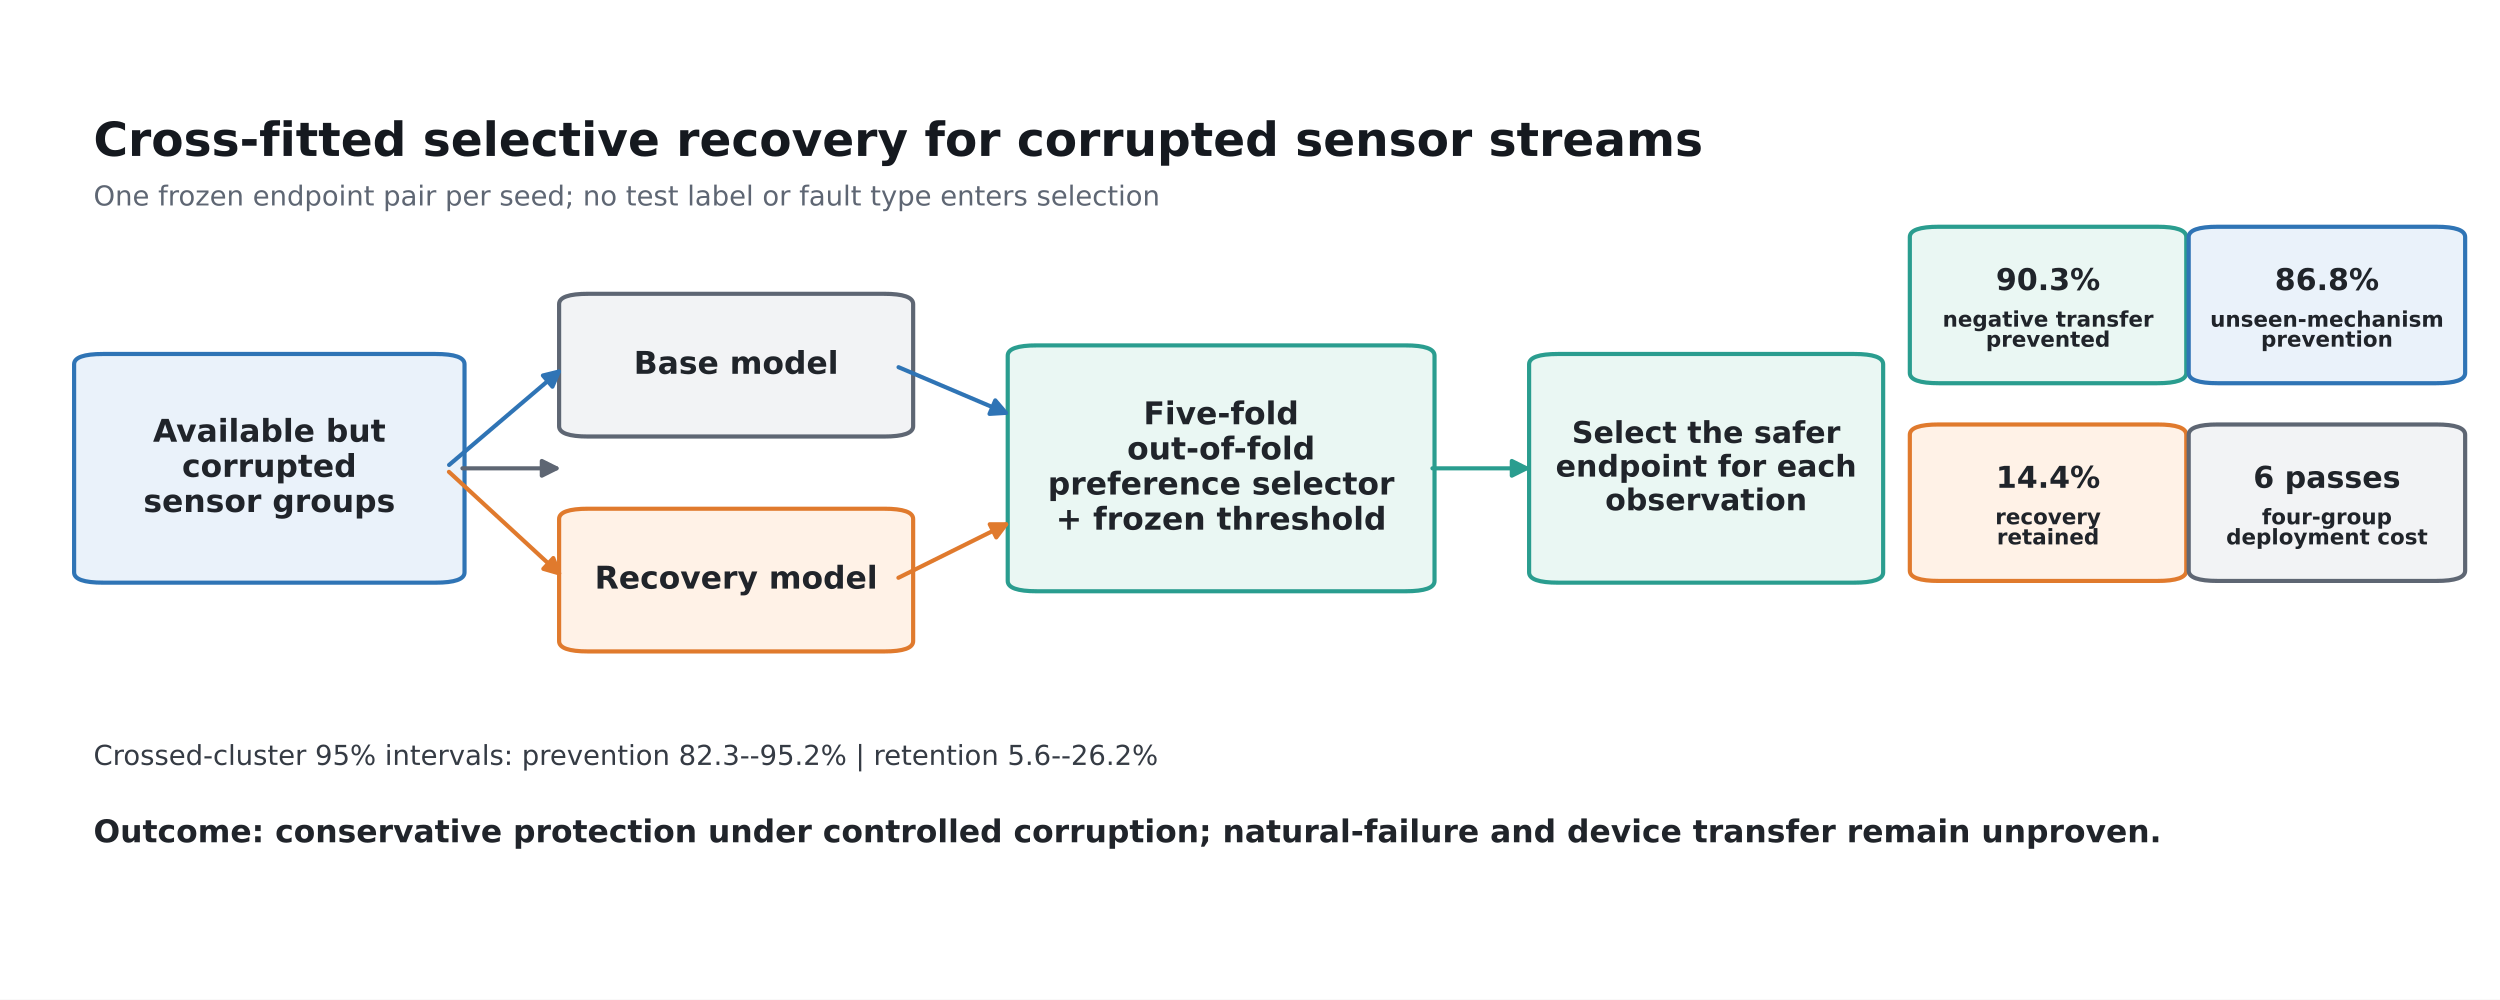
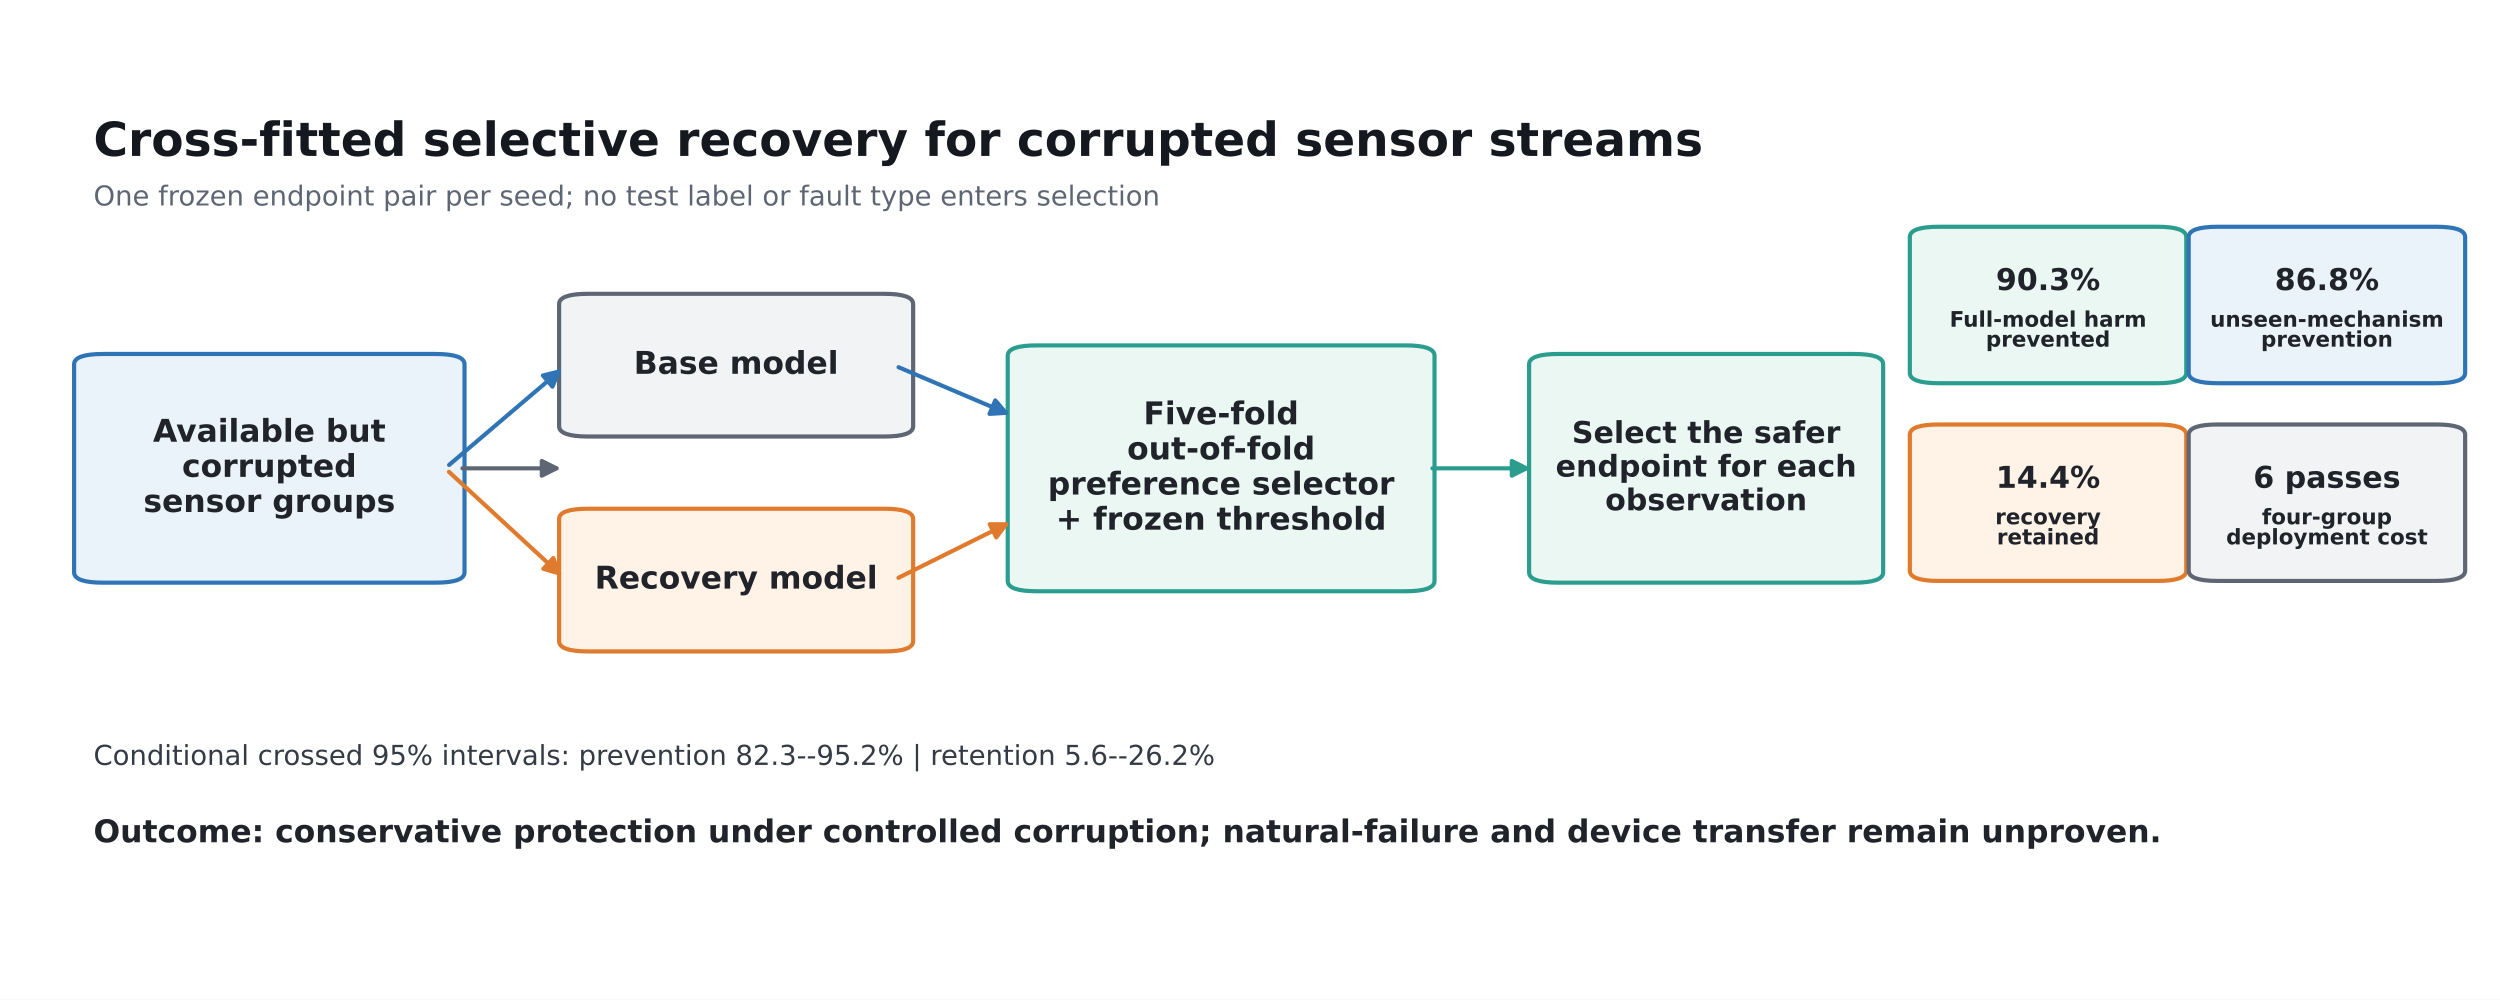
<svg xmlns="http://www.w3.org/2000/svg" width="956.16pt" height="382.32pt" viewBox="0 0 956.16 382.32" version="1.1">
  <defs>
    <style type="text/css">*{stroke-linejoin: round; stroke-linecap: butt}</style>
  </defs>
  <g id="figure_1">
    <g id="patch_1">
      <path d="M 0 382.32  L 956.16 382.32  L 956.16 0  L 0 0  z " style="fill: #ffffff" />
    </g>
    <g id="axes_1">
      <g id="patch_2">
-         <path d="M 39.47 222.847  L 166.534 222.847  Q 177.664 222.847 177.664 218.901  L 177.664 139.333  Q 177.664 135.387 166.534 135.387  L 39.47 135.387  Q 28.341 135.387 28.341 139.333  L 28.341 218.901  Q 28.341 222.847 39.47 222.847  z " clip-path="url(#p2159a1f250)" style="fill: #eaf2fa; stroke: #2f74b5; stroke-width: 1.6; stroke-linejoin: miter" />
+         <path d="M 39.47 222.847  L 166.534 222.847  Q 177.664 222.847 177.664 218.901  L 177.664 139.333  Q 177.664 135.387 166.534 135.387  L 39.47 135.387  Q 28.341 135.387 28.341 139.333  L 28.341 218.901  Q 28.341 222.847 39.47 222.847  z " clip-path="url(#pc2a75c13ac)" style="fill: #eaf2fa; stroke: #2f74b5; stroke-width: 1.6; stroke-linejoin: miter" />
      </g>
      <g id="patch_3">
-         <path d="M 176.881 179.117  Q 195.748 179.117 212.826 179.117  " clip-path="url(#p2159a1f250)" style="fill: none; stroke: #5e6673; stroke-width: 1.6; stroke-linecap: round" />
-         <path d="M 207.226 176.317  L 212.826 179.117  L 207.226 181.917  z " clip-path="url(#p2159a1f250)" style="fill: #5e6673; stroke: #5e6673; stroke-width: 1.6; stroke-linecap: round" />
+         <path d="M 176.881 179.117  Q 195.748 179.117 212.826 179.117  " clip-path="url(#pc2a75c13ac)" style="fill: none; stroke: #5e6673; stroke-width: 1.6; stroke-linecap: round" />
+         <path d="M 207.226 176.317  L 212.826 179.117  L 207.226 181.917  z " clip-path="url(#pc2a75c13ac)" style="fill: #5e6673; stroke: #5e6673; stroke-width: 1.6; stroke-linecap: round" />
      </g>
      <g id="patch_4">
-         <path d="M 224.965 166.951  L 338.117 166.951  Q 349.247 166.951 349.247 163.006  L 349.247 116.317  Q 349.247 112.371 338.117 112.371  L 224.965 112.371  Q 213.836 112.371 213.836 116.317  L 213.836 163.006  Q 213.836 166.951 224.965 166.951  z " clip-path="url(#p2159a1f250)" style="fill: #f2f3f5; stroke: #5e6673; stroke-width: 1.6; stroke-linejoin: miter" />
+         <path d="M 224.965 166.951  L 338.117 166.951  Q 349.247 166.951 349.247 163.006  L 349.247 116.317  Q 349.247 112.371 338.117 112.371  L 224.965 112.371  Q 213.836 112.371 213.836 116.317  L 213.836 163.006  Q 213.836 166.951 224.965 166.951  z " clip-path="url(#pc2a75c13ac)" style="fill: #f2f3f5; stroke: #5e6673; stroke-width: 1.6; stroke-linejoin: miter" />
      </g>
      <g id="patch_5">
-         <path d="M 224.965 249.15  L 338.117 249.15  Q 349.247 249.15 349.247 245.205  L 349.247 198.516  Q 349.247 194.57 338.117 194.57  L 224.965 194.57  Q 213.836 194.57 213.836 198.516  L 213.836 245.205  Q 213.836 249.15 224.965 249.15  z " clip-path="url(#p2159a1f250)" style="fill: #fff2e7; stroke: #e07a2d; stroke-width: 1.6; stroke-linejoin: miter" />
+         <path d="M 224.965 249.15  L 338.117 249.15  Q 349.247 249.15 349.247 245.205  L 349.247 198.516  Q 349.247 194.57 338.117 194.57  L 224.965 194.57  Q 213.836 194.57 213.836 198.516  L 213.836 245.205  Q 213.836 249.15 224.965 249.15  z " clip-path="url(#pc2a75c13ac)" style="fill: #fff2e7; stroke: #e07a2d; stroke-width: 1.6; stroke-linejoin: miter" />
      </g>
      <g id="patch_6">
-         <path d="M 171.77 177.819  Q 193.432 159.389 213.731 142.118  " clip-path="url(#p2159a1f250)" style="fill: none; stroke: #2f74b5; stroke-width: 1.6; stroke-linecap: round" />
-         <path d="M 207.651 143.614  L 213.731 142.118  L 211.28 147.879  z " clip-path="url(#p2159a1f250)" style="fill: #2f74b5; stroke: #2f74b5; stroke-width: 1.6; stroke-linecap: round" />
+         <path d="M 171.77 177.819  Q 193.432 159.389 213.731 142.118  " clip-path="url(#pc2a75c13ac)" style="fill: none; stroke: #2f74b5; stroke-width: 1.6; stroke-linecap: round" />
+         <path d="M 207.651 143.614  L 213.731 142.118  L 211.28 147.879  z " clip-path="url(#pc2a75c13ac)" style="fill: #2f74b5; stroke: #2f74b5; stroke-width: 1.6; stroke-linecap: round" />
      </g>
      <g id="patch_7">
-         <path d="M 171.713 180.471  Q 193.43 200.487 213.831 219.291  " clip-path="url(#p2159a1f250)" style="fill: none; stroke: #e07a2d; stroke-width: 1.6; stroke-linecap: round" />
-         <path d="M 211.611 213.437  L 213.831 219.291  L 207.816 217.555  z " clip-path="url(#p2159a1f250)" style="fill: #e07a2d; stroke: #e07a2d; stroke-width: 1.6; stroke-linecap: round" />
+         <path d="M 171.713 180.471  Q 193.43 200.487 213.831 219.291  " clip-path="url(#pc2a75c13ac)" style="fill: none; stroke: #e07a2d; stroke-width: 1.6; stroke-linecap: round" />
+         <path d="M 211.611 213.437  L 213.831 219.291  L 207.816 217.555  z " clip-path="url(#pc2a75c13ac)" style="fill: #e07a2d; stroke: #e07a2d; stroke-width: 1.6; stroke-linecap: round" />
      </g>
      <g id="patch_8">
-         <path d="M 396.548 226.135  L 537.524 226.135  Q 548.654 226.135 548.654 222.189  L 548.654 136.045  Q 548.654 132.099 537.524 132.099  L 396.548 132.099  Q 385.419 132.099 385.419 136.045  L 385.419 222.189  Q 385.419 226.135 396.548 226.135  z " clip-path="url(#p2159a1f250)" style="fill: #eaf7f3; stroke: #2a9d8f; stroke-width: 1.6; stroke-linejoin: miter" />
+         <path d="M 396.548 226.135  L 537.524 226.135  Q 548.654 226.135 548.654 222.189  L 548.654 136.045  Q 548.654 132.099 537.524 132.099  L 396.548 132.099  Q 385.419 132.099 385.419 136.045  L 385.419 222.189  Q 385.419 226.135 396.548 226.135  z " clip-path="url(#pc2a75c13ac)" style="fill: #eaf7f3; stroke: #2a9d8f; stroke-width: 1.6; stroke-linejoin: miter" />
      </g>
      <g id="patch_9">
-         <path d="M 343.67 140.445  Q 365.015 149.526 384.715 157.906  " clip-path="url(#p2159a1f250)" style="fill: none; stroke: #2f74b5; stroke-width: 1.6; stroke-linecap: round" />
-         <path d="M 380.658 153.137  L 384.715 157.906  L 378.466 158.291  z " clip-path="url(#p2159a1f250)" style="fill: #2f74b5; stroke: #2f74b5; stroke-width: 1.6; stroke-linecap: round" />
+         <path d="M 343.67 140.445  Q 365.015 149.526 384.715 157.906  " clip-path="url(#pc2a75c13ac)" style="fill: none; stroke: #2f74b5; stroke-width: 1.6; stroke-linecap: round" />
+         <path d="M 380.658 153.137  L 384.715 157.906  L 378.466 158.291  z " clip-path="url(#pc2a75c13ac)" style="fill: #2f74b5; stroke: #2f74b5; stroke-width: 1.6; stroke-linecap: round" />
      </g>
      <g id="patch_10">
-         <path d="M 343.619 220.971  Q 365.013 210.353 384.805 200.53  " clip-path="url(#p2159a1f250)" style="fill: none; stroke: #e07a2d; stroke-width: 1.6; stroke-linecap: round" />
-         <path d="M 378.544 200.511  L 384.805 200.53  L 381.034 205.528  z " clip-path="url(#p2159a1f250)" style="fill: #e07a2d; stroke: #e07a2d; stroke-width: 1.6; stroke-linecap: round" />
+         <path d="M 343.619 220.971  Q 365.013 210.353 384.805 200.53  " clip-path="url(#pc2a75c13ac)" style="fill: none; stroke: #e07a2d; stroke-width: 1.6; stroke-linecap: round" />
+         <path d="M 378.544 200.511  L 384.805 200.53  L 381.034 205.528  z " clip-path="url(#pc2a75c13ac)" style="fill: #e07a2d; stroke: #e07a2d; stroke-width: 1.6; stroke-linecap: round" />
      </g>
      <g id="patch_11">
-         <path d="M 547.871 179.117  Q 566.738 179.117 583.816 179.117  " clip-path="url(#p2159a1f250)" style="fill: none; stroke: #2a9d8f; stroke-width: 1.6; stroke-linecap: round" />
-         <path d="M 578.216 176.317  L 583.816 179.117  L 578.216 181.917  z " clip-path="url(#p2159a1f250)" style="fill: #2a9d8f; stroke: #2a9d8f; stroke-width: 1.6; stroke-linecap: round" />
+         <path d="M 547.871 179.117  Q 566.738 179.117 583.816 179.117  " clip-path="url(#pc2a75c13ac)" style="fill: none; stroke: #2a9d8f; stroke-width: 1.6; stroke-linecap: round" />
+         <path d="M 578.216 176.317  L 583.816 179.117  L 578.216 181.917  z " clip-path="url(#pc2a75c13ac)" style="fill: #2a9d8f; stroke: #2a9d8f; stroke-width: 1.6; stroke-linecap: round" />
      </g>
      <g id="patch_12">
-         <path d="M 595.955 222.847  L 709.107 222.847  Q 720.237 222.847 720.237 218.901  L 720.237 139.333  Q 720.237 135.387 709.107 135.387  L 595.955 135.387  Q 584.826 135.387 584.826 139.333  L 584.826 218.901  Q 584.826 222.847 595.955 222.847  z " clip-path="url(#p2159a1f250)" style="fill: #eaf7f3; stroke: #2a9d8f; stroke-width: 1.6; stroke-linejoin: miter" />
+         <path d="M 595.955 222.847  L 709.107 222.847  Q 720.237 222.847 720.237 218.901  L 720.237 139.333  Q 720.237 135.387 709.107 135.387  L 595.955 135.387  Q 584.826 135.387 584.826 139.333  L 584.826 218.901  Q 584.826 222.847 595.955 222.847  z " clip-path="url(#pc2a75c13ac)" style="fill: #eaf7f3; stroke: #2a9d8f; stroke-width: 1.6; stroke-linejoin: miter" />
      </g>
      <g id="patch_13">
-         <path d="M 741.569 146.566  L 825.042 146.566  Q 836.171 146.566 836.171 142.621  L 836.171 90.671  Q 836.171 86.725 825.042 86.725  L 741.569 86.725  Q 730.439 86.725 730.439 90.671  L 730.439 142.621  Q 730.439 146.566 741.569 146.566  z " clip-path="url(#p2159a1f250)" style="fill: #eaf7f3; stroke: #2a9d8f; stroke-width: 1.6; stroke-linejoin: miter" />
+         <path d="M 741.569 146.566  L 825.042 146.566  Q 836.171 146.566 836.171 142.621  L 836.171 90.671  Q 836.171 86.725 825.042 86.725  L 741.569 86.725  Q 730.439 86.725 730.439 90.671  L 730.439 142.621  Q 730.439 146.566 741.569 146.566  z " clip-path="url(#pc2a75c13ac)" style="fill: #eaf7f3; stroke: #2a9d8f; stroke-width: 1.6; stroke-linejoin: miter" />
      </g>
      <g id="patch_14">
-         <path d="M 741.569 222.189  L 825.042 222.189  Q 836.171 222.189 836.171 218.244  L 836.171 166.294  Q 836.171 162.348 825.042 162.348  L 741.569 162.348  Q 730.439 162.348 730.439 166.294  L 730.439 218.244  Q 730.439 222.189 741.569 222.189  z " clip-path="url(#p2159a1f250)" style="fill: #fff2e7; stroke: #e07a2d; stroke-width: 1.6; stroke-linejoin: miter" />
+         <path d="M 741.569 222.189  L 825.042 222.189  Q 836.171 222.189 836.171 218.244  L 836.171 166.294  Q 836.171 162.348 825.042 162.348  L 741.569 162.348  Q 730.439 162.348 730.439 166.294  L 730.439 218.244  Q 730.439 222.189 741.569 222.189  z " clip-path="url(#pc2a75c13ac)" style="fill: #fff2e7; stroke: #e07a2d; stroke-width: 1.6; stroke-linejoin: miter" />
      </g>
      <g id="patch_15">
-         <path d="M 848.229 146.566  L 931.701 146.566  Q 942.831 146.566 942.831 142.621  L 942.831 90.671  Q 942.831 86.725 931.701 86.725  L 848.229 86.725  Q 837.099 86.725 837.099 90.671  L 837.099 142.621  Q 837.099 146.566 848.229 146.566  z " clip-path="url(#p2159a1f250)" style="fill: #eaf2fa; stroke: #2f74b5; stroke-width: 1.6; stroke-linejoin: miter" />
+         <path d="M 848.229 146.566  L 931.701 146.566  Q 942.831 146.566 942.831 142.621  L 942.831 90.671  Q 942.831 86.725 931.701 86.725  L 848.229 86.725  Q 837.099 86.725 837.099 90.671  L 837.099 142.621  Q 837.099 146.566 848.229 146.566  z " clip-path="url(#pc2a75c13ac)" style="fill: #eaf2fa; stroke: #2f74b5; stroke-width: 1.6; stroke-linejoin: miter" />
      </g>
      <g id="patch_16">
-         <path d="M 848.229 222.189  L 931.701 222.189  Q 942.831 222.189 942.831 218.244  L 942.831 166.294  Q 942.831 162.348 931.701 162.348  L 848.229 162.348  Q 837.099 162.348 837.099 166.294  L 837.099 218.244  Q 837.099 222.189 848.229 222.189  z " clip-path="url(#p2159a1f250)" style="fill: #f2f3f5; stroke: #5e6673; stroke-width: 1.6; stroke-linejoin: miter" />
+         <path d="M 848.229 222.189  L 931.701 222.189  Q 942.831 222.189 942.831 218.244  L 942.831 166.294  Q 942.831 162.348 931.701 162.348  L 848.229 162.348  Q 837.099 162.348 837.099 166.294  L 837.099 218.244  Q 837.099 222.189 848.229 222.189  z " clip-path="url(#pc2a75c13ac)" style="fill: #f2f3f5; stroke: #5e6673; stroke-width: 1.6; stroke-linejoin: miter" />
      </g>
      <g id="text_1">
        <text style="font-weight: 700; font-size: 18px; font-family: 'DejaVu Sans'; text-anchor: start; fill: #15191f" x="35.76" y="59.632" transform="rotate(-0 35.76038 59.63205)">Cross-fitted selective recovery for corrupted sensor streams</text>
      </g>
      <g id="text_2">
        <text style="font-size: 10.5px; font-family: 'DejaVu Sans'; text-anchor: start; fill: #5e6673" x="35.76" y="78.593" transform="rotate(-0 35.76038 78.59286)">One frozen endpoint pair per seed; no test label or fault type enters selection</text>
      </g>
      <g id="text_3">
        <text style="font-weight: 700; font-size: 12px; font-family: 'DejaVu Sans'; fill: #20242a" transform="translate(58.50952 168.9439)">Available but</text>
        <text style="font-weight: 700; font-size: 12px; font-family: 'DejaVu Sans'; fill: #20242a" transform="translate(69.60765 182.3813)">corrupted</text>
        <text style="font-weight: 700; font-size: 12px; font-family: 'DejaVu Sans'; fill: #20242a" transform="translate(54.83734 195.8187)">sensor groups</text>
      </g>
      <g id="text_4">
        <text style="font-weight: 700; font-size: 12px; font-family: 'DejaVu Sans'; text-anchor: middle; fill: #20242a" x="281.541" y="142.973" transform="rotate(-0 281.5413 142.9727)">Base model</text>
      </g>
      <g id="text_5">
        <text style="font-weight: 700; font-size: 12px; font-family: 'DejaVu Sans'; text-anchor: middle; fill: #20242a" x="281.541" y="225.125" transform="rotate(-0 281.5413 225.1247)">Recovery model</text>
      </g>
      <g id="text_6">
        <text style="font-weight: 700; font-size: 12px; font-family: 'DejaVu Sans'; fill: #20242a" transform="translate(437.326 162.2721)">Five-fold</text>
        <text style="font-weight: 700; font-size: 12px; font-family: 'DejaVu Sans'; fill: #20242a" transform="translate(431.0842 175.7095)">out-of-fold</text>
        <text style="font-weight: 700; font-size: 12px; font-family: 'DejaVu Sans'; fill: #20242a" transform="translate(400.7457 189.1469)">preference selector</text>
        <text style="font-weight: 700; font-size: 12px; font-family: 'DejaVu Sans'; fill: #20242a" transform="translate(403.8235 202.5842)">+ frozen threshold</text>
      </g>
      <g id="text_7">
        <text style="font-weight: 700; font-size: 11.5px; font-family: 'DejaVu Sans'; fill: #20242a" transform="translate(601.1776 169.4127)">Select the safer</text>
        <text style="font-weight: 700; font-size: 11.5px; font-family: 'DejaVu Sans'; fill: #20242a" transform="translate(594.9703 182.2902)">endpoint for each</text>
        <text style="font-weight: 700; font-size: 11.5px; font-family: 'DejaVu Sans'; fill: #20242a" transform="translate(613.9157 195.1677)">observation</text>
      </g>
      <g id="text_8">
        <text style="font-weight: 700; font-size: 11.5px; font-family: 'DejaVu Sans'; text-anchor: middle; fill: #20242a" x="783.305" y="110.942" transform="rotate(-0 783.3054 110.9416)">90.3%</text>
      </g>
      <g id="text_9">
-         <text style="font-weight: 700; font-size: 8.2px; font-family: 'DejaVu Sans'; fill: #20242a" transform="translate(742.9646 124.9281)">negative transfer</text>
-         <text style="font-weight: 700; font-size: 8.2px; font-family: 'DejaVu Sans'; fill: #20242a" transform="translate(759.5203 132.6167)">prevented</text>
+         <text style="font-weight: 700; font-size: 8.2px; font-family: 'DejaVu Sans'; fill: #20242a" transform="translate(745.661 124.9601)">Full-model harm</text>
+         <text style="font-weight: 700; font-size: 8.2px; font-family: 'DejaVu Sans'; fill: #20242a" transform="translate(759.5203 132.5846)">prevented</text>
      </g>
      <g id="text_10">
        <text style="font-weight: 700; font-size: 11.5px; font-family: 'DejaVu Sans'; text-anchor: middle; fill: #20242a" x="783.305" y="186.565" transform="rotate(-0 783.3054 186.5645)">14.4%</text>
      </g>
      <g id="text_11">
        <text style="font-weight: 700; font-size: 8.2px; font-family: 'DejaVu Sans'; fill: #20242a" transform="translate(763.1071 200.5189)">recovery</text>
        <text style="font-weight: 700; font-size: 8.2px; font-family: 'DejaVu Sans'; fill: #20242a" transform="translate(763.7362 208.2075)">retained</text>
      </g>
      <g id="text_12">
        <text style="font-weight: 700; font-size: 11.5px; font-family: 'DejaVu Sans'; text-anchor: middle; fill: #20242a" x="889.965" y="110.942" transform="rotate(-0 889.965 110.9416)">86.8%</text>
      </g>
      <g id="text_13">
        <text style="font-weight: 700; font-size: 8.2px; font-family: 'DejaVu Sans'; fill: #20242a" transform="translate(845.2994 124.9601)">unseen-mechanism</text>
        <text style="font-weight: 700; font-size: 8.2px; font-family: 'DejaVu Sans'; fill: #20242a" transform="translate(864.7545 132.5846)">prevention</text>
      </g>
      <g id="text_14">
        <text style="font-weight: 700; font-size: 11.5px; font-family: 'DejaVu Sans'; text-anchor: middle; fill: #20242a" x="889.965" y="186.565" transform="rotate(-0 889.965 186.5645)">6 passes</text>
      </g>
      <g id="text_15">
        <text style="font-weight: 700; font-size: 8.2px; font-family: 'DejaVu Sans'; fill: #20242a" transform="translate(865.096 200.5189)">four-group</text>
        <text style="font-weight: 700; font-size: 8.2px; font-family: 'DejaVu Sans'; fill: #20242a" transform="translate(851.4135 208.2075)">deployment cost</text>
      </g>
      <g id="text_16">
-         <text style="font-size: 10.5px; font-family: 'DejaVu Sans'; text-anchor: start; fill: #353b44" x="35.76" y="292.551" transform="rotate(-0 35.76038 292.5513)">Crossed-cluster 95% intervals: prevention 82.3--95.2%  |  retention 5.6--26.2%</text>
+         <text style="font-size: 10.5px; font-family: 'DejaVu Sans'; text-anchor: start; fill: #353b44" x="35.76" y="292.551" transform="rotate(-0 35.76038 292.5513)">Conditional crossed 95% intervals: prevention 82.3--95.2%  |  retention 5.6--26.2%</text>
      </g>
      <g id="text_17">
        <text style="font-weight: 700; font-size: 12px; font-family: 'DejaVu Sans'; text-anchor: start; fill: #20242a" x="35.76" y="322.143" transform="rotate(-0 35.76038 322.1428)">Outcome: conservative protection under controlled corruption; natural-failure and device transfer remain unproven.</text>
      </g>
    </g>
  </g>
  <defs>
-     <clipPath id="p2159a1f250">
+     <clipPath id="pc2a75c13ac">
      <rect x="17.211" y="22.939" width="927.475" height="328.795" />
    </clipPath>
  </defs>
</svg>
